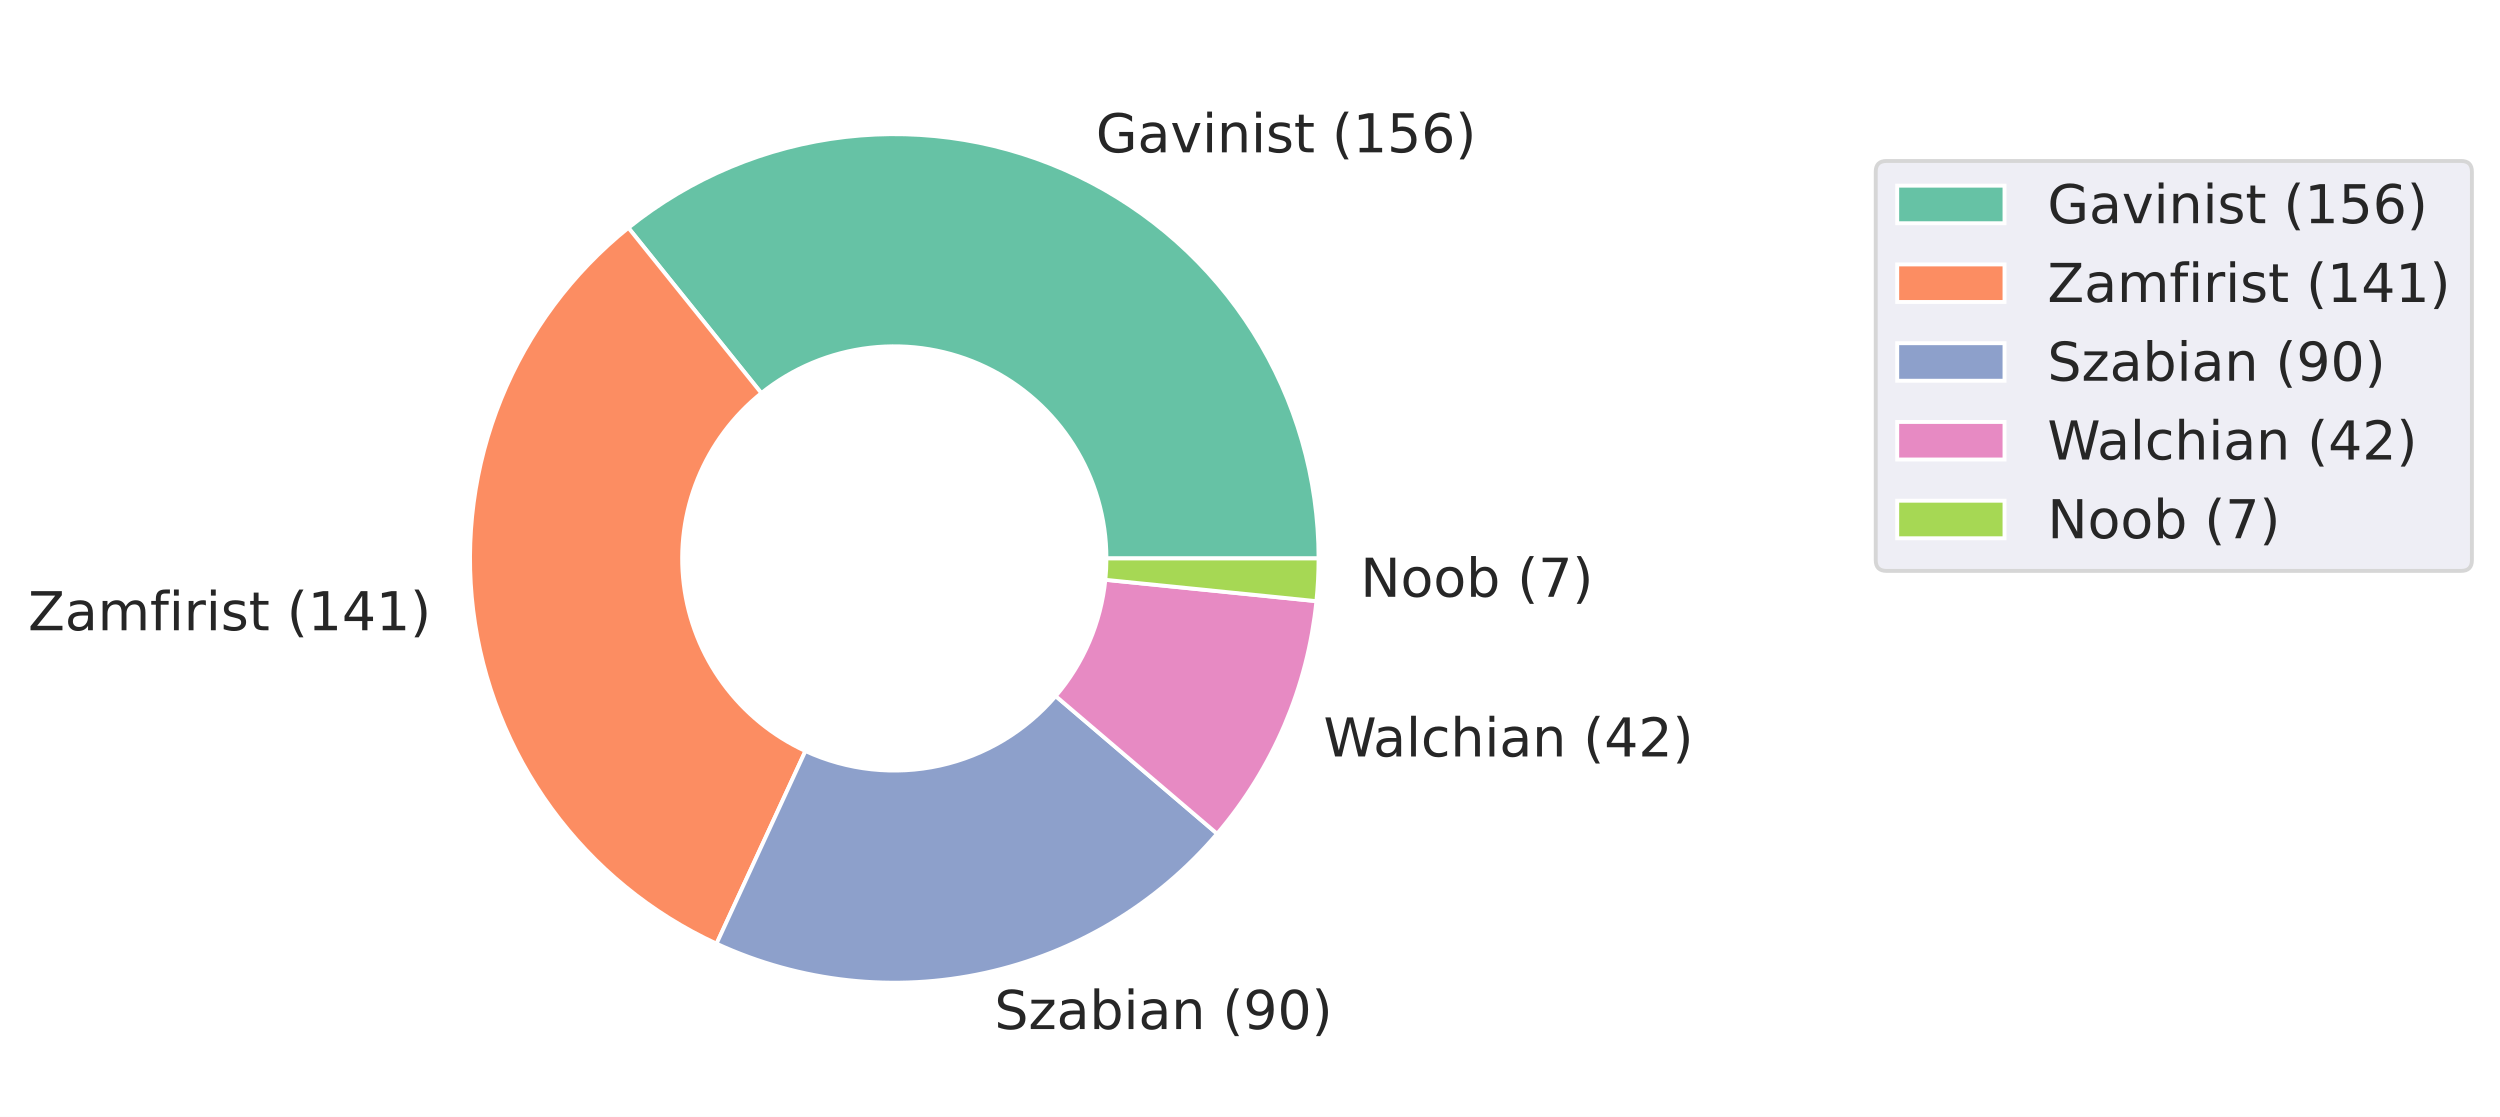
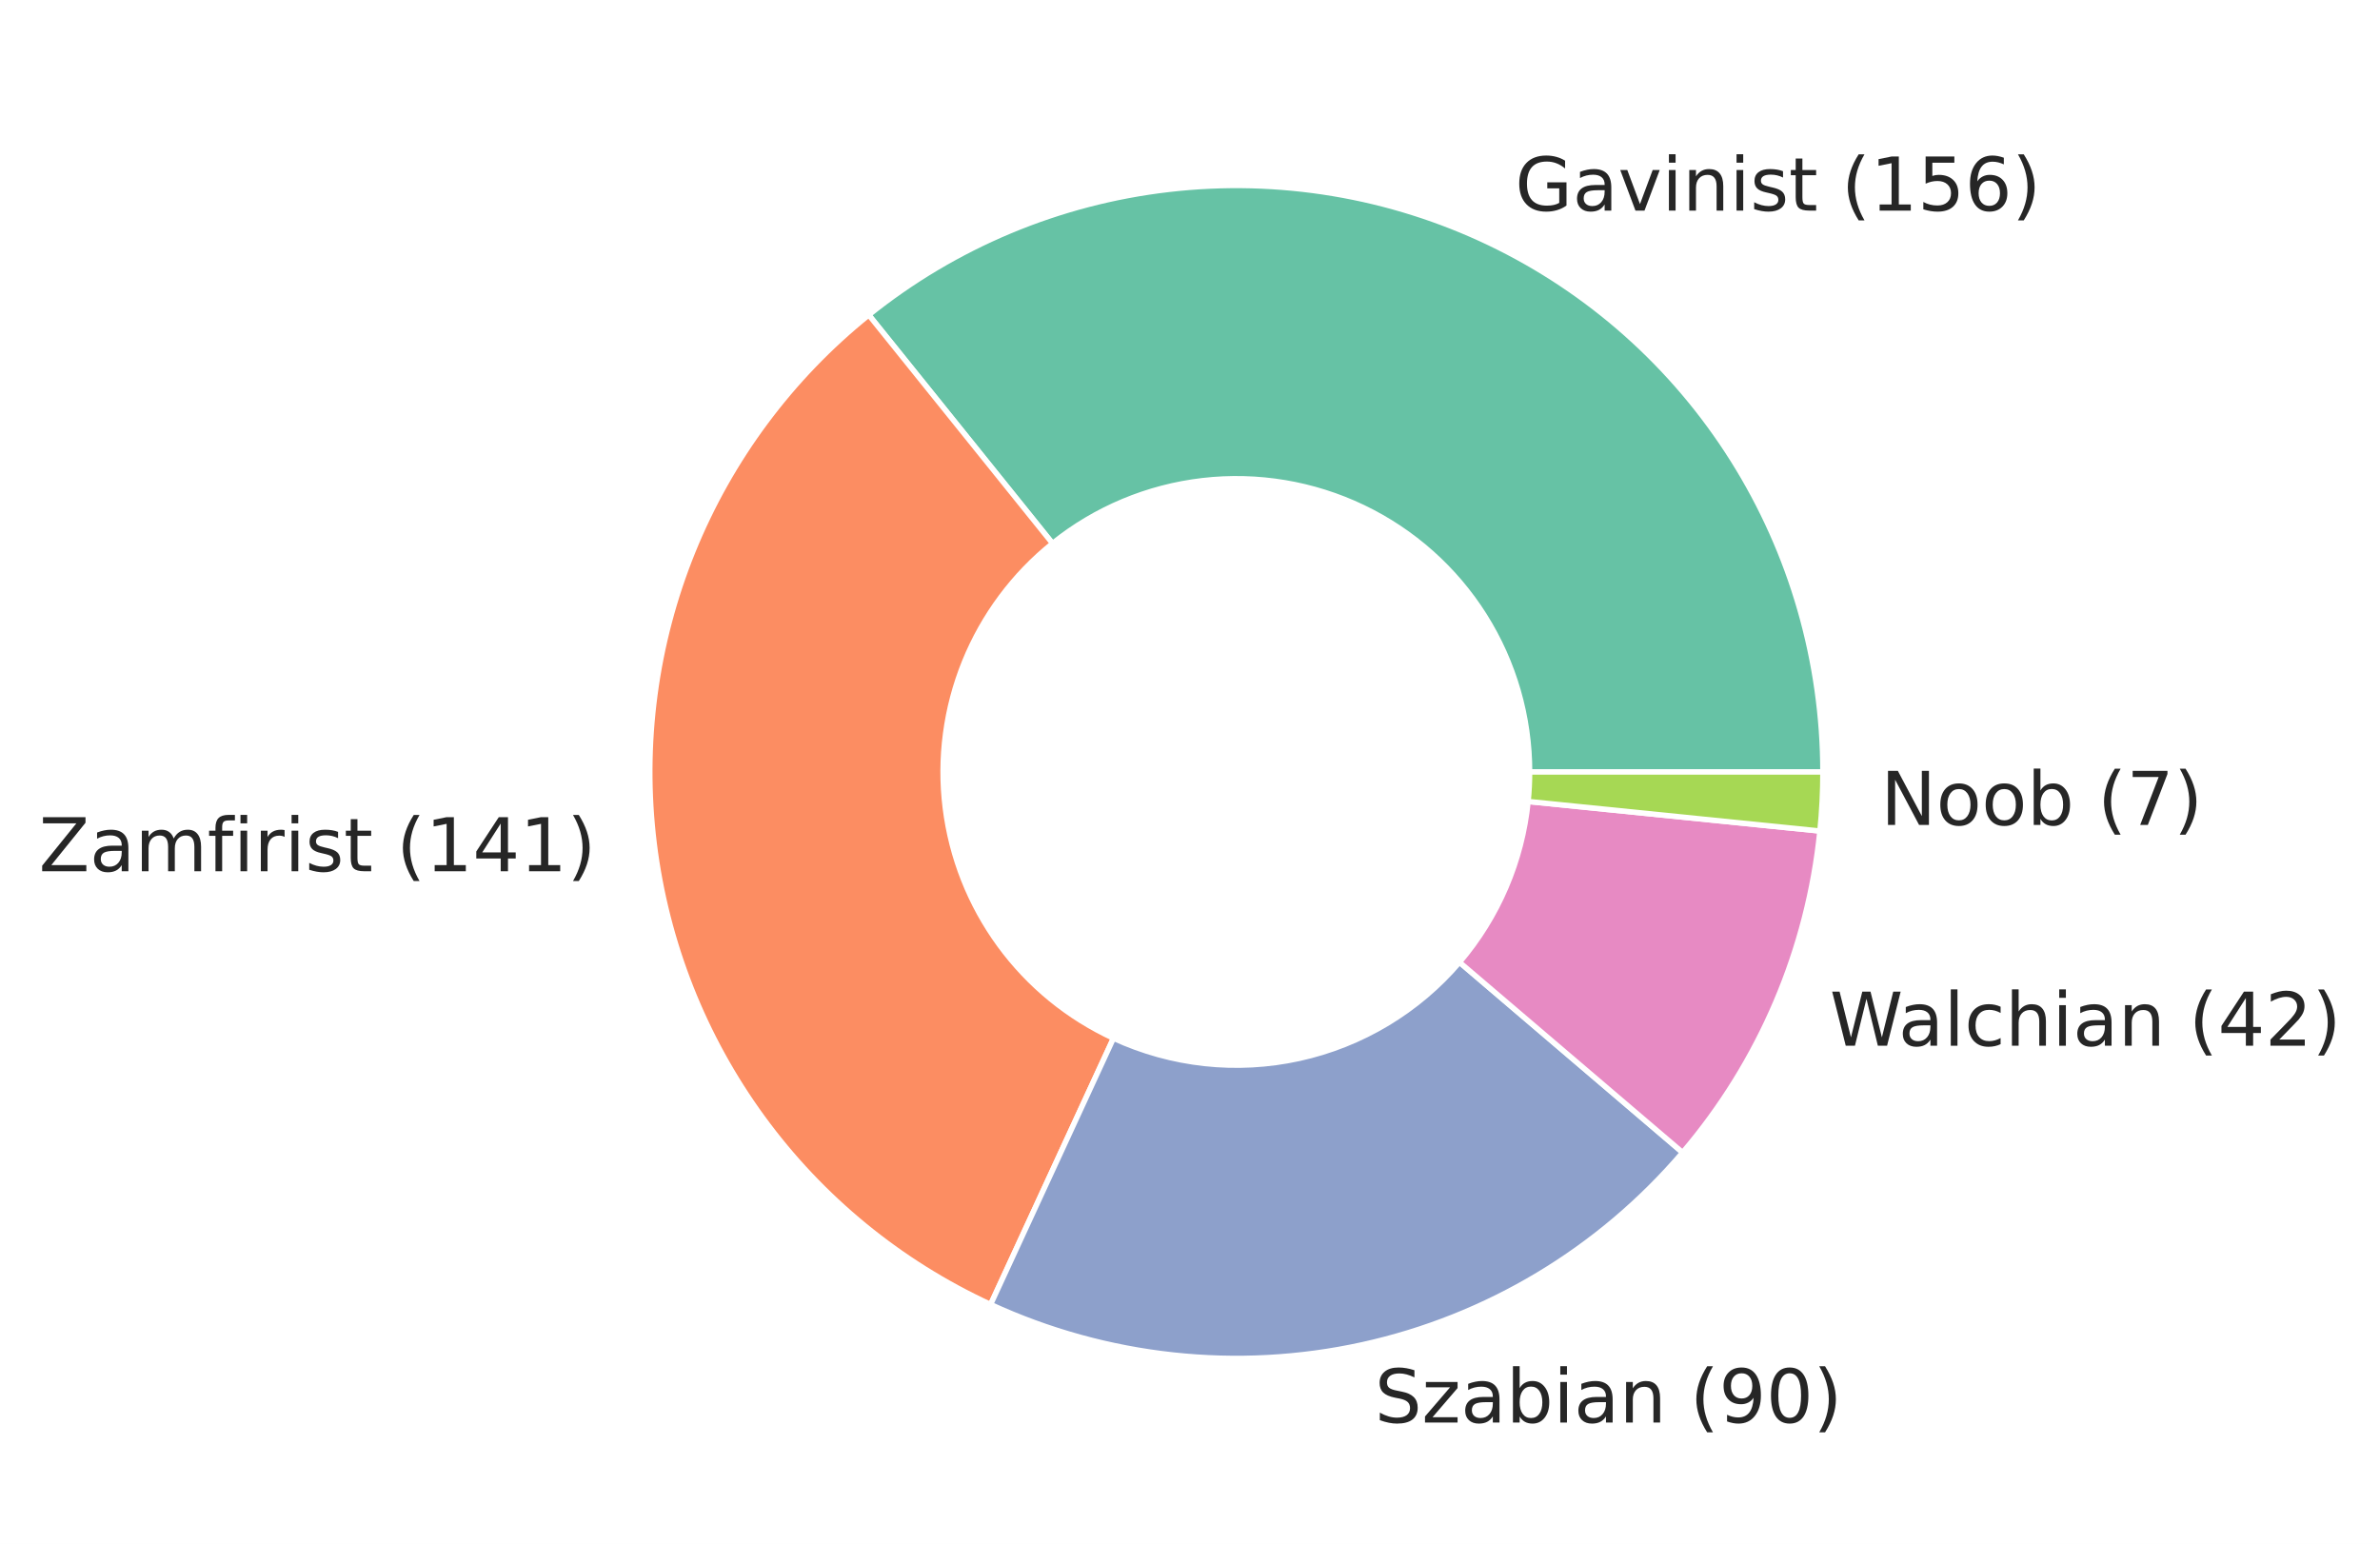
- <svg xmlns="http://www.w3.org/2000/svg" xmlns:xlink="http://www.w3.org/1999/xlink" height="286.2pt" version="1.1" viewBox="0 0 640.629 286.2" width="640.629pt">
+ <svg xmlns="http://www.w3.org/2000/svg" xmlns:xlink="http://www.w3.org/1999/xlink" height="286.2pt" version="1.1" viewBox="0 0 441.148 286.2" width="441.148pt">
  <defs>
    <style type="text/css">*{stroke-linecap:butt;stroke-linejoin:round;}</style>
  </defs>
  <g id="figure_1">
    <g id="patch_1">
-       <path d="M 0 286.2  L 640.629 286.2  L 640.629 0  L 0 0  z " style="fill:#ffffff;" />
+       <path d="M 0 286.2  L 441.148 286.2  L 441.148 0  L 0 0  z " style="fill:#ffffff;" />
    </g>
    <g id="axes_1">
      <g id="matplotlib.axis_1" />
      <g id="matplotlib.axis_2" />
      <g id="patch_2">
        <path d="M 337.885 143.1  C 337.885 122.599 332.086 102.51 321.161 85.163  C 310.236 67.815 294.624 53.907 276.135 45.05  C 257.646 36.193 237.023 32.743 216.659 35.102  C 196.294 37.46 177.005 45.531 161.03 58.379  L 195.097 100.74  C 203.085 94.316 212.729 90.28 222.912 89.101  C 233.094 87.922 243.405 89.646 252.65 94.075  C 261.894 98.503 269.7 105.458 275.163 114.131  C 280.626 122.805 283.525 132.85 283.525 143.1  L 337.885 143.1  z " style="fill:#66c2a5;stroke:#ffffff;stroke-linejoin:miter;" />
      </g>
      <g id="patch_3">
        <path d="M 161.03 58.379  C 146.607 69.978 135.383 85.07 128.423 102.219  C 121.464 119.369 118.998 138.015 121.259 156.384  C 123.521 174.753 130.436 192.244 141.347 207.194  C 152.258 222.144 166.808 234.062 183.613 241.817  L 206.389 192.458  C 197.986 188.581 190.711 182.622 185.256 175.147  C 179.8 167.672 176.343 158.927 175.212 149.742  C 174.081 140.558 175.315 131.235 178.794 122.66  C 182.274 114.085 187.886 106.539 195.097 100.74  L 161.03 58.379  z " style="fill:#fc8d62;stroke:#ffffff;stroke-linejoin:miter;" />
      </g>
      <g id="patch_4">
        <path d="M 183.613 241.817  C 205.137 251.749 229.33 254.374 252.484 249.29  C 275.637 244.205 296.505 231.685 311.887 213.648  L 270.526 178.374  C 262.835 187.393 252.401 193.653 240.824 196.195  C 229.247 198.737 217.151 197.425 206.389 192.458  L 183.613 241.817  z " style="fill:#8da0cb;stroke:#ffffff;stroke-linejoin:miter;" />
      </g>
      <g id="patch_5">
        <path d="M 311.887 213.648  C 319.017 205.288 324.839 195.894 329.153 185.789  C 333.468 175.683 336.226 164.981 337.332 154.049  L 283.248 148.574  C 282.695 154.041 281.316 159.391 279.159 164.444  C 277.002 169.497 274.091 174.194 270.526 178.374  L 311.887 213.648  z " style="fill:#e78ac3;stroke:#ffffff;stroke-linejoin:miter;" />
      </g>
      <g id="patch_6">
        <path d="M 337.332 154.049  C 337.516 152.23 337.654 150.407 337.747 148.581  C 337.839 146.756 337.885 144.928 337.885 143.1  L 283.525 143.1  C 283.525 144.014 283.502 144.928 283.456 145.841  C 283.41 146.753 283.341 147.665 283.248 148.574  L 337.332 154.049  z " style="fill:#a6d854;stroke:#ffffff;stroke-linejoin:miter;" />
      </g>
      <g id="text_1">
        <g style="fill:#262626;" transform="translate(280.8319 39.03888)scale(0.1375 -0.1375)">
          <defs>
            <path d="M 3809 666  L 3809 1919  L 2778 1919  L 2778 2438  L 4434 2438  L 4434 434  Q 4069 175 3628 42  Q 3188 -91 2688 -91  Q 1594 -91 976 548  Q 359 1188 359 2328  Q 359 3472 976 4111  Q 1594 4750 2688 4750  Q 3144 4750 3555 4637  Q 3966 4525 4313 4306  L 4313 3634  Q 3963 3931 3569 4081  Q 3175 4231 2741 4231  Q 1884 4231 1454 3753  Q 1025 3275 1025 2328  Q 1025 1384 1454 906  Q 1884 428 2741 428  Q 3075 428 3337 486  Q 3600 544 3809 666  z " id="DejaVuSans-47" transform="scale(0.015625)" />
            <path d="M 2194 1759  Q 1497 1759 1228 1600  Q 959 1441 959 1056  Q 959 750 1161 570  Q 1363 391 1709 391  Q 2188 391 2477 730  Q 2766 1069 2766 1631  L 2766 1759  L 2194 1759  z M 3341 1997  L 3341 0  L 2766 0  L 2766 531  Q 2569 213 2275 61  Q 1981 -91 1556 -91  Q 1019 -91 701 211  Q 384 513 384 1019  Q 384 1609 779 1909  Q 1175 2209 1959 2209  L 2766 2209  L 2766 2266  Q 2766 2663 2505 2880  Q 2244 3097 1772 3097  Q 1472 3097 1187 3025  Q 903 2953 641 2809  L 641 3341  Q 956 3463 1253 3523  Q 1550 3584 1831 3584  Q 2591 3584 2966 3190  Q 3341 2797 3341 1997  z " id="DejaVuSans-61" transform="scale(0.015625)" />
            <path d="M 191 3500  L 800 3500  L 1894 563  L 2988 3500  L 3597 3500  L 2284 0  L 1503 0  L 191 3500  z " id="DejaVuSans-76" transform="scale(0.015625)" />
            <path d="M 603 3500  L 1178 3500  L 1178 0  L 603 0  L 603 3500  z M 603 4863  L 1178 4863  L 1178 4134  L 603 4134  L 603 4863  z " id="DejaVuSans-69" transform="scale(0.015625)" />
            <path d="M 3513 2113  L 3513 0  L 2938 0  L 2938 2094  Q 2938 2591 2744 2837  Q 2550 3084 2163 3084  Q 1697 3084 1428 2787  Q 1159 2491 1159 1978  L 1159 0  L 581 0  L 581 3500  L 1159 3500  L 1159 2956  Q 1366 3272 1645 3428  Q 1925 3584 2291 3584  Q 2894 3584 3203 3211  Q 3513 2838 3513 2113  z " id="DejaVuSans-6e" transform="scale(0.015625)" />
            <path d="M 2834 3397  L 2834 2853  Q 2591 2978 2328 3040  Q 2066 3103 1784 3103  Q 1356 3103 1142 2972  Q 928 2841 928 2578  Q 928 2378 1081 2264  Q 1234 2150 1697 2047  L 1894 2003  Q 2506 1872 2764 1633  Q 3022 1394 3022 966  Q 3022 478 2636 193  Q 2250 -91 1575 -91  Q 1294 -91 989 -36  Q 684 19 347 128  L 347 722  Q 666 556 975 473  Q 1284 391 1588 391  Q 1994 391 2212 530  Q 2431 669 2431 922  Q 2431 1156 2273 1281  Q 2116 1406 1581 1522  L 1381 1569  Q 847 1681 609 1914  Q 372 2147 372 2553  Q 372 3047 722 3315  Q 1072 3584 1716 3584  Q 2034 3584 2315 3537  Q 2597 3491 2834 3397  z " id="DejaVuSans-73" transform="scale(0.015625)" />
            <path d="M 1172 4494  L 1172 3500  L 2356 3500  L 2356 3053  L 1172 3053  L 1172 1153  Q 1172 725 1289 603  Q 1406 481 1766 481  L 2356 481  L 2356 0  L 1766 0  Q 1100 0 847 248  Q 594 497 594 1153  L 594 3053  L 172 3053  L 172 3500  L 594 3500  L 594 4494  L 1172 4494  z " id="DejaVuSans-74" transform="scale(0.015625)" />
            <path id="DejaVuSans-20" transform="scale(0.015625)" />
            <path d="M 1984 4856  Q 1566 4138 1362 3434  Q 1159 2731 1159 2009  Q 1159 1288 1364 580  Q 1569 -128 1984 -844  L 1484 -844  Q 1016 -109 783 600  Q 550 1309 550 2009  Q 550 2706 781 3412  Q 1013 4119 1484 4856  L 1984 4856  z " id="DejaVuSans-28" transform="scale(0.015625)" />
            <path d="M 794 531  L 1825 531  L 1825 4091  L 703 3866  L 703 4441  L 1819 4666  L 2450 4666  L 2450 531  L 3481 531  L 3481 0  L 794 0  L 794 531  z " id="DejaVuSans-31" transform="scale(0.015625)" />
            <path d="M 691 4666  L 3169 4666  L 3169 4134  L 1269 4134  L 1269 2991  Q 1406 3038 1543 3061  Q 1681 3084 1819 3084  Q 2600 3084 3056 2656  Q 3513 2228 3513 1497  Q 3513 744 3044 326  Q 2575 -91 1722 -91  Q 1428 -91 1123 -41  Q 819 9 494 109  L 494 744  Q 775 591 1075 516  Q 1375 441 1709 441  Q 2250 441 2565 725  Q 2881 1009 2881 1497  Q 2881 1984 2565 2268  Q 2250 2553 1709 2553  Q 1456 2553 1204 2497  Q 953 2441 691 2322  L 691 4666  z " id="DejaVuSans-35" transform="scale(0.015625)" />
            <path d="M 2113 2584  Q 1688 2584 1439 2293  Q 1191 2003 1191 1497  Q 1191 994 1439 701  Q 1688 409 2113 409  Q 2538 409 2786 701  Q 3034 994 3034 1497  Q 3034 2003 2786 2293  Q 2538 2584 2113 2584  z M 3366 4563  L 3366 3988  Q 3128 4100 2886 4159  Q 2644 4219 2406 4219  Q 1781 4219 1451 3797  Q 1122 3375 1075 2522  Q 1259 2794 1537 2939  Q 1816 3084 2150 3084  Q 2853 3084 3261 2657  Q 3669 2231 3669 1497  Q 3669 778 3244 343  Q 2819 -91 2113 -91  Q 1303 -91 875 529  Q 447 1150 447 2328  Q 447 3434 972 4092  Q 1497 4750 2381 4750  Q 2619 4750 2861 4703  Q 3103 4656 3366 4563  z " id="DejaVuSans-36" transform="scale(0.015625)" />
            <path d="M 513 4856  L 1013 4856  Q 1481 4119 1714 3412  Q 1947 2706 1947 2009  Q 1947 1309 1714 600  Q 1481 -109 1013 -844  L 513 -844  Q 928 -128 1133 580  Q 1338 1288 1338 2009  Q 1338 2731 1133 3434  Q 928 4138 513 4856  z " id="DejaVuSans-29" transform="scale(0.015625)" />
          </defs>
          <use xlink:href="#DejaVuSans-47" />
          <use x="77.49" xlink:href="#DejaVuSans-61" />
          <use x="138.77" xlink:href="#DejaVuSans-76" />
          <use x="197.949" xlink:href="#DejaVuSans-69" />
          <use x="225.732" xlink:href="#DejaVuSans-6e" />
          <use x="289.111" xlink:href="#DejaVuSans-69" />
          <use x="316.895" xlink:href="#DejaVuSans-73" />
          <use x="368.994" xlink:href="#DejaVuSans-74" />
          <use x="408.203" xlink:href="#DejaVuSans-20" />
          <use x="439.99" xlink:href="#DejaVuSans-28" />
          <use x="479.004" xlink:href="#DejaVuSans-31" />
          <use x="542.627" xlink:href="#DejaVuSans-35" />
          <use x="606.25" xlink:href="#DejaVuSans-36" />
          <use x="669.873" xlink:href="#DejaVuSans-29" />
        </g>
      </g>
      <g id="text_2">
        <g style="fill:#262626;" transform="translate(7.2 161.5068)scale(0.1375 -0.1375)">
          <defs>
            <path d="M 359 4666  L 4025 4666  L 4025 4184  L 1075 531  L 4097 531  L 4097 0  L 288 0  L 288 481  L 3238 4134  L 359 4134  L 359 4666  z " id="DejaVuSans-5a" transform="scale(0.015625)" />
            <path d="M 3328 2828  Q 3544 3216 3844 3400  Q 4144 3584 4550 3584  Q 5097 3584 5394 3201  Q 5691 2819 5691 2113  L 5691 0  L 5113 0  L 5113 2094  Q 5113 2597 4934 2840  Q 4756 3084 4391 3084  Q 3944 3084 3684 2787  Q 3425 2491 3425 1978  L 3425 0  L 2847 0  L 2847 2094  Q 2847 2600 2669 2842  Q 2491 3084 2119 3084  Q 1678 3084 1418 2786  Q 1159 2488 1159 1978  L 1159 0  L 581 0  L 581 3500  L 1159 3500  L 1159 2956  Q 1356 3278 1631 3431  Q 1906 3584 2284 3584  Q 2666 3584 2933 3390  Q 3200 3197 3328 2828  z " id="DejaVuSans-6d" transform="scale(0.015625)" />
            <path d="M 2375 4863  L 2375 4384  L 1825 4384  Q 1516 4384 1395 4259  Q 1275 4134 1275 3809  L 1275 3500  L 2222 3500  L 2222 3053  L 1275 3053  L 1275 0  L 697 0  L 697 3053  L 147 3053  L 147 3500  L 697 3500  L 697 3744  Q 697 4328 969 4595  Q 1241 4863 1831 4863  L 2375 4863  z " id="DejaVuSans-66" transform="scale(0.015625)" />
            <path d="M 2631 2963  Q 2534 3019 2420 3045  Q 2306 3072 2169 3072  Q 1681 3072 1420 2755  Q 1159 2438 1159 1844  L 1159 0  L 581 0  L 581 3500  L 1159 3500  L 1159 2956  Q 1341 3275 1631 3429  Q 1922 3584 2338 3584  Q 2397 3584 2469 3576  Q 2541 3569 2628 3553  L 2631 2963  z " id="DejaVuSans-72" transform="scale(0.015625)" />
            <path d="M 2419 4116  L 825 1625  L 2419 1625  L 2419 4116  z M 2253 4666  L 3047 4666  L 3047 1625  L 3713 1625  L 3713 1100  L 3047 1100  L 3047 0  L 2419 0  L 2419 1100  L 313 1100  L 313 1709  L 2253 4666  z " id="DejaVuSans-34" transform="scale(0.015625)" />
          </defs>
          <use xlink:href="#DejaVuSans-5a" />
          <use x="68.506" xlink:href="#DejaVuSans-61" />
          <use x="129.785" xlink:href="#DejaVuSans-6d" />
          <use x="227.197" xlink:href="#DejaVuSans-66" />
          <use x="262.402" xlink:href="#DejaVuSans-69" />
          <use x="290.186" xlink:href="#DejaVuSans-72" />
          <use x="331.299" xlink:href="#DejaVuSans-69" />
          <use x="359.082" xlink:href="#DejaVuSans-73" />
          <use x="411.182" xlink:href="#DejaVuSans-74" />
          <use x="450.391" xlink:href="#DejaVuSans-20" />
          <use x="482.178" xlink:href="#DejaVuSans-28" />
          <use x="521.191" xlink:href="#DejaVuSans-31" />
          <use x="584.814" xlink:href="#DejaVuSans-34" />
          <use x="648.438" xlink:href="#DejaVuSans-31" />
          <use x="712.061" xlink:href="#DejaVuSans-29" />
        </g>
      </g>
      <g id="text_3">
        <g style="fill:#262626;" transform="translate(254.8156 263.7029)scale(0.1375 -0.1375)">
          <defs>
            <path d="M 3425 4513  L 3425 3897  Q 3066 4069 2747 4153  Q 2428 4238 2131 4238  Q 1616 4238 1336 4038  Q 1056 3838 1056 3469  Q 1056 3159 1242 3001  Q 1428 2844 1947 2747  L 2328 2669  Q 3034 2534 3370 2195  Q 3706 1856 3706 1288  Q 3706 609 3251 259  Q 2797 -91 1919 -91  Q 1588 -91 1214 -16  Q 841 59 441 206  L 441 856  Q 825 641 1194 531  Q 1563 422 1919 422  Q 2459 422 2753 634  Q 3047 847 3047 1241  Q 3047 1584 2836 1778  Q 2625 1972 2144 2069  L 1759 2144  Q 1053 2284 737 2584  Q 422 2884 422 3419  Q 422 4038 858 4394  Q 1294 4750 2059 4750  Q 2388 4750 2728 4690  Q 3069 4631 3425 4513  z " id="DejaVuSans-53" transform="scale(0.015625)" />
            <path d="M 353 3500  L 3084 3500  L 3084 2975  L 922 459  L 3084 459  L 3084 0  L 275 0  L 275 525  L 2438 3041  L 353 3041  L 353 3500  z " id="DejaVuSans-7a" transform="scale(0.015625)" />
            <path d="M 3116 1747  Q 3116 2381 2855 2742  Q 2594 3103 2138 3103  Q 1681 3103 1420 2742  Q 1159 2381 1159 1747  Q 1159 1113 1420 752  Q 1681 391 2138 391  Q 2594 391 2855 752  Q 3116 1113 3116 1747  z M 1159 2969  Q 1341 3281 1617 3432  Q 1894 3584 2278 3584  Q 2916 3584 3314 3078  Q 3713 2572 3713 1747  Q 3713 922 3314 415  Q 2916 -91 2278 -91  Q 1894 -91 1617 61  Q 1341 213 1159 525  L 1159 0  L 581 0  L 581 4863  L 1159 4863  L 1159 2969  z " id="DejaVuSans-62" transform="scale(0.015625)" />
            <path d="M 703 97  L 703 672  Q 941 559 1184 500  Q 1428 441 1663 441  Q 2288 441 2617 861  Q 2947 1281 2994 2138  Q 2813 1869 2534 1725  Q 2256 1581 1919 1581  Q 1219 1581 811 2004  Q 403 2428 403 3163  Q 403 3881 828 4315  Q 1253 4750 1959 4750  Q 2769 4750 3195 4129  Q 3622 3509 3622 2328  Q 3622 1225 3098 567  Q 2575 -91 1691 -91  Q 1453 -91 1209 -44  Q 966 3 703 97  z M 1959 2075  Q 2384 2075 2632 2365  Q 2881 2656 2881 3163  Q 2881 3666 2632 3958  Q 2384 4250 1959 4250  Q 1534 4250 1286 3958  Q 1038 3666 1038 3163  Q 1038 2656 1286 2365  Q 1534 2075 1959 2075  z " id="DejaVuSans-39" transform="scale(0.015625)" />
            <path d="M 2034 4250  Q 1547 4250 1301 3770  Q 1056 3291 1056 2328  Q 1056 1369 1301 889  Q 1547 409 2034 409  Q 2525 409 2770 889  Q 3016 1369 3016 2328  Q 3016 3291 2770 3770  Q 2525 4250 2034 4250  z M 2034 4750  Q 2819 4750 3233 4129  Q 3647 3509 3647 2328  Q 3647 1150 3233 529  Q 2819 -91 2034 -91  Q 1250 -91 836 529  Q 422 1150 422 2328  Q 422 3509 836 4129  Q 1250 4750 2034 4750  z " id="DejaVuSans-30" transform="scale(0.015625)" />
          </defs>
          <use xlink:href="#DejaVuSans-53" />
          <use x="63.477" xlink:href="#DejaVuSans-7a" />
          <use x="115.967" xlink:href="#DejaVuSans-61" />
          <use x="177.246" xlink:href="#DejaVuSans-62" />
          <use x="240.723" xlink:href="#DejaVuSans-69" />
          <use x="268.506" xlink:href="#DejaVuSans-61" />
          <use x="329.785" xlink:href="#DejaVuSans-6e" />
          <use x="393.164" xlink:href="#DejaVuSans-20" />
          <use x="424.951" xlink:href="#DejaVuSans-28" />
          <use x="463.965" xlink:href="#DejaVuSans-39" />
          <use x="527.588" xlink:href="#DejaVuSans-30" />
          <use x="591.211" xlink:href="#DejaVuSans-29" />
        </g>
      </g>
      <g id="text_4">
        <g style="fill:#262626;" transform="translate(339.1524 193.8515)scale(0.1375 -0.1375)">
          <defs>
            <path d="M 213 4666  L 850 4666  L 1831 722  L 2809 4666  L 3519 4666  L 4500 722  L 5478 4666  L 6119 4666  L 4947 0  L 4153 0  L 3169 4050  L 2175 0  L 1381 0  L 213 4666  z " id="DejaVuSans-57" transform="scale(0.015625)" />
            <path d="M 603 4863  L 1178 4863  L 1178 0  L 603 0  L 603 4863  z " id="DejaVuSans-6c" transform="scale(0.015625)" />
            <path d="M 3122 3366  L 3122 2828  Q 2878 2963 2633 3030  Q 2388 3097 2138 3097  Q 1578 3097 1268 2742  Q 959 2388 959 1747  Q 959 1106 1268 751  Q 1578 397 2138 397  Q 2388 397 2633 464  Q 2878 531 3122 666  L 3122 134  Q 2881 22 2623 -34  Q 2366 -91 2075 -91  Q 1284 -91 818 406  Q 353 903 353 1747  Q 353 2603 823 3093  Q 1294 3584 2113 3584  Q 2378 3584 2631 3529  Q 2884 3475 3122 3366  z " id="DejaVuSans-63" transform="scale(0.015625)" />
            <path d="M 3513 2113  L 3513 0  L 2938 0  L 2938 2094  Q 2938 2591 2744 2837  Q 2550 3084 2163 3084  Q 1697 3084 1428 2787  Q 1159 2491 1159 1978  L 1159 0  L 581 0  L 581 4863  L 1159 4863  L 1159 2956  Q 1366 3272 1645 3428  Q 1925 3584 2291 3584  Q 2894 3584 3203 3211  Q 3513 2838 3513 2113  z " id="DejaVuSans-68" transform="scale(0.015625)" />
            <path d="M 1228 531  L 3431 531  L 3431 0  L 469 0  L 469 531  Q 828 903 1448 1529  Q 2069 2156 2228 2338  Q 2531 2678 2651 2914  Q 2772 3150 2772 3378  Q 2772 3750 2511 3984  Q 2250 4219 1831 4219  Q 1534 4219 1204 4116  Q 875 4013 500 3803  L 500 4441  Q 881 4594 1212 4672  Q 1544 4750 1819 4750  Q 2544 4750 2975 4387  Q 3406 4025 3406 3419  Q 3406 3131 3298 2873  Q 3191 2616 2906 2266  Q 2828 2175 2409 1742  Q 1991 1309 1228 531  z " id="DejaVuSans-32" transform="scale(0.015625)" />
          </defs>
          <use xlink:href="#DejaVuSans-57" />
          <use x="92.502" xlink:href="#DejaVuSans-61" />
          <use x="153.781" xlink:href="#DejaVuSans-6c" />
          <use x="181.564" xlink:href="#DejaVuSans-63" />
          <use x="236.545" xlink:href="#DejaVuSans-68" />
          <use x="299.924" xlink:href="#DejaVuSans-69" />
          <use x="327.707" xlink:href="#DejaVuSans-61" />
          <use x="388.986" xlink:href="#DejaVuSans-6e" />
          <use x="452.365" xlink:href="#DejaVuSans-20" />
          <use x="484.152" xlink:href="#DejaVuSans-28" />
          <use x="523.166" xlink:href="#DejaVuSans-34" />
          <use x="586.789" xlink:href="#DejaVuSans-32" />
          <use x="650.412" xlink:href="#DejaVuSans-29" />
        </g>
      </g>
      <g id="text_5">
        <g style="fill:#262626;" transform="translate(348.6048 152.9236)scale(0.1375 -0.1375)">
          <defs>
            <path d="M 628 4666  L 1478 4666  L 3547 763  L 3547 4666  L 4159 4666  L 4159 0  L 3309 0  L 1241 3903  L 1241 0  L 628 0  L 628 4666  z " id="DejaVuSans-4e" transform="scale(0.015625)" />
            <path d="M 1959 3097  Q 1497 3097 1228 2736  Q 959 2375 959 1747  Q 959 1119 1226 758  Q 1494 397 1959 397  Q 2419 397 2687 759  Q 2956 1122 2956 1747  Q 2956 2369 2687 2733  Q 2419 3097 1959 3097  z M 1959 3584  Q 2709 3584 3137 3096  Q 3566 2609 3566 1747  Q 3566 888 3137 398  Q 2709 -91 1959 -91  Q 1206 -91 779 398  Q 353 888 353 1747  Q 353 2609 779 3096  Q 1206 3584 1959 3584  z " id="DejaVuSans-6f" transform="scale(0.015625)" />
            <path d="M 525 4666  L 3525 4666  L 3525 4397  L 1831 0  L 1172 0  L 2766 4134  L 525 4134  L 525 4666  z " id="DejaVuSans-37" transform="scale(0.015625)" />
          </defs>
          <use xlink:href="#DejaVuSans-4e" />
          <use x="74.805" xlink:href="#DejaVuSans-6f" />
          <use x="135.986" xlink:href="#DejaVuSans-6f" />
          <use x="197.168" xlink:href="#DejaVuSans-62" />
          <use x="260.645" xlink:href="#DejaVuSans-20" />
          <use x="292.432" xlink:href="#DejaVuSans-28" />
          <use x="331.445" xlink:href="#DejaVuSans-37" />
          <use x="395.068" xlink:href="#DejaVuSans-29" />
        </g>
      </g>
-       <g id="legend_1">
-         <g id="patch_7">
-           <path d="M 483.41 146.292  L 630.679 146.292  Q 633.429 146.292 633.429 143.542  L 633.429 44.005  Q 633.429 41.255 630.679 41.255  L 483.41 41.255  Q 480.66 41.255 480.66 44.005  L 480.66 143.542  Q 480.66 146.292 483.41 146.292  z " style="fill:#eaeaf2;opacity:0.8;stroke:#cccccc;stroke-linejoin:miter;" />
-         </g>
-         <g id="patch_8">
-           <path d="M 486.16 57.203  L 513.66 57.203  L 513.66 47.578  L 486.16 47.578  z " style="fill:#66c2a5;stroke:#ffffff;stroke-linejoin:miter;" />
-         </g>
-         <g id="text_6">
-           <g style="fill:#262626;" transform="translate(524.6599 57.20285)scale(0.1375 -0.1375)">
-             <use xlink:href="#DejaVuSans-47" />
-             <use x="77.49" xlink:href="#DejaVuSans-61" />
-             <use x="138.77" xlink:href="#DejaVuSans-76" />
-             <use x="197.949" xlink:href="#DejaVuSans-69" />
-             <use x="225.732" xlink:href="#DejaVuSans-6e" />
-             <use x="289.111" xlink:href="#DejaVuSans-69" />
-             <use x="316.895" xlink:href="#DejaVuSans-73" />
-             <use x="368.994" xlink:href="#DejaVuSans-74" />
-             <use x="408.203" xlink:href="#DejaVuSans-20" />
-             <use x="439.99" xlink:href="#DejaVuSans-28" />
-             <use x="479.004" xlink:href="#DejaVuSans-31" />
-             <use x="542.627" xlink:href="#DejaVuSans-35" />
-             <use x="606.25" xlink:href="#DejaVuSans-36" />
-             <use x="669.873" xlink:href="#DejaVuSans-29" />
-           </g>
-         </g>
-         <g id="patch_9">
-           <path d="M 486.16 77.385  L 513.66 77.385  L 513.66 67.76  L 486.16 67.76  z " style="fill:#fc8d62;stroke:#ffffff;stroke-linejoin:miter;" />
-         </g>
-         <g id="text_7">
-           <g style="fill:#262626;" transform="translate(524.6599 77.38527)scale(0.1375 -0.1375)">
-             <use xlink:href="#DejaVuSans-5a" />
-             <use x="68.506" xlink:href="#DejaVuSans-61" />
-             <use x="129.785" xlink:href="#DejaVuSans-6d" />
-             <use x="227.197" xlink:href="#DejaVuSans-66" />
-             <use x="262.402" xlink:href="#DejaVuSans-69" />
-             <use x="290.186" xlink:href="#DejaVuSans-72" />
-             <use x="331.299" xlink:href="#DejaVuSans-69" />
-             <use x="359.082" xlink:href="#DejaVuSans-73" />
-             <use x="411.182" xlink:href="#DejaVuSans-74" />
-             <use x="450.391" xlink:href="#DejaVuSans-20" />
-             <use x="482.178" xlink:href="#DejaVuSans-28" />
-             <use x="521.191" xlink:href="#DejaVuSans-31" />
-             <use x="584.814" xlink:href="#DejaVuSans-34" />
-             <use x="648.438" xlink:href="#DejaVuSans-31" />
-             <use x="712.061" xlink:href="#DejaVuSans-29" />
-           </g>
-         </g>
-         <g id="patch_10">
-           <path d="M 486.16 97.568  L 513.66 97.568  L 513.66 87.943  L 486.16 87.943  z " style="fill:#8da0cb;stroke:#ffffff;stroke-linejoin:miter;" />
-         </g>
-         <g id="text_8">
-           <g style="fill:#262626;" transform="translate(524.6599 97.5677)scale(0.1375 -0.1375)">
-             <use xlink:href="#DejaVuSans-53" />
-             <use x="63.477" xlink:href="#DejaVuSans-7a" />
-             <use x="115.967" xlink:href="#DejaVuSans-61" />
-             <use x="177.246" xlink:href="#DejaVuSans-62" />
-             <use x="240.723" xlink:href="#DejaVuSans-69" />
-             <use x="268.506" xlink:href="#DejaVuSans-61" />
-             <use x="329.785" xlink:href="#DejaVuSans-6e" />
-             <use x="393.164" xlink:href="#DejaVuSans-20" />
-             <use x="424.951" xlink:href="#DejaVuSans-28" />
-             <use x="463.965" xlink:href="#DejaVuSans-39" />
-             <use x="527.588" xlink:href="#DejaVuSans-30" />
-             <use x="591.211" xlink:href="#DejaVuSans-29" />
-           </g>
-         </g>
-         <g id="patch_11">
-           <path d="M 486.16 117.75  L 513.66 117.75  L 513.66 108.125  L 486.16 108.125  z " style="fill:#e78ac3;stroke:#ffffff;stroke-linejoin:miter;" />
-         </g>
-         <g id="text_9">
-           <g style="fill:#262626;" transform="translate(524.6599 117.7501)scale(0.1375 -0.1375)">
-             <use xlink:href="#DejaVuSans-57" />
-             <use x="92.502" xlink:href="#DejaVuSans-61" />
-             <use x="153.781" xlink:href="#DejaVuSans-6c" />
-             <use x="181.564" xlink:href="#DejaVuSans-63" />
-             <use x="236.545" xlink:href="#DejaVuSans-68" />
-             <use x="299.924" xlink:href="#DejaVuSans-69" />
-             <use x="327.707" xlink:href="#DejaVuSans-61" />
-             <use x="388.986" xlink:href="#DejaVuSans-6e" />
-             <use x="452.365" xlink:href="#DejaVuSans-20" />
-             <use x="484.152" xlink:href="#DejaVuSans-28" />
-             <use x="523.166" xlink:href="#DejaVuSans-34" />
-             <use x="586.789" xlink:href="#DejaVuSans-32" />
-             <use x="650.412" xlink:href="#DejaVuSans-29" />
-           </g>
-         </g>
-         <g id="patch_12">
-           <path d="M 486.16 137.933  L 513.66 137.933  L 513.66 128.308  L 486.16 128.308  z " style="fill:#a6d854;stroke:#ffffff;stroke-linejoin:miter;" />
-         </g>
-         <g id="text_10">
-           <g style="fill:#262626;" transform="translate(524.6599 137.9325)scale(0.1375 -0.1375)">
-             <use xlink:href="#DejaVuSans-4e" />
-             <use x="74.805" xlink:href="#DejaVuSans-6f" />
-             <use x="135.986" xlink:href="#DejaVuSans-6f" />
-             <use x="197.168" xlink:href="#DejaVuSans-62" />
-             <use x="260.645" xlink:href="#DejaVuSans-20" />
-             <use x="292.432" xlink:href="#DejaVuSans-28" />
-             <use x="331.445" xlink:href="#DejaVuSans-37" />
-             <use x="395.068" xlink:href="#DejaVuSans-29" />
-           </g>
-         </g>
-       </g>
    </g>
  </g>
</svg>
